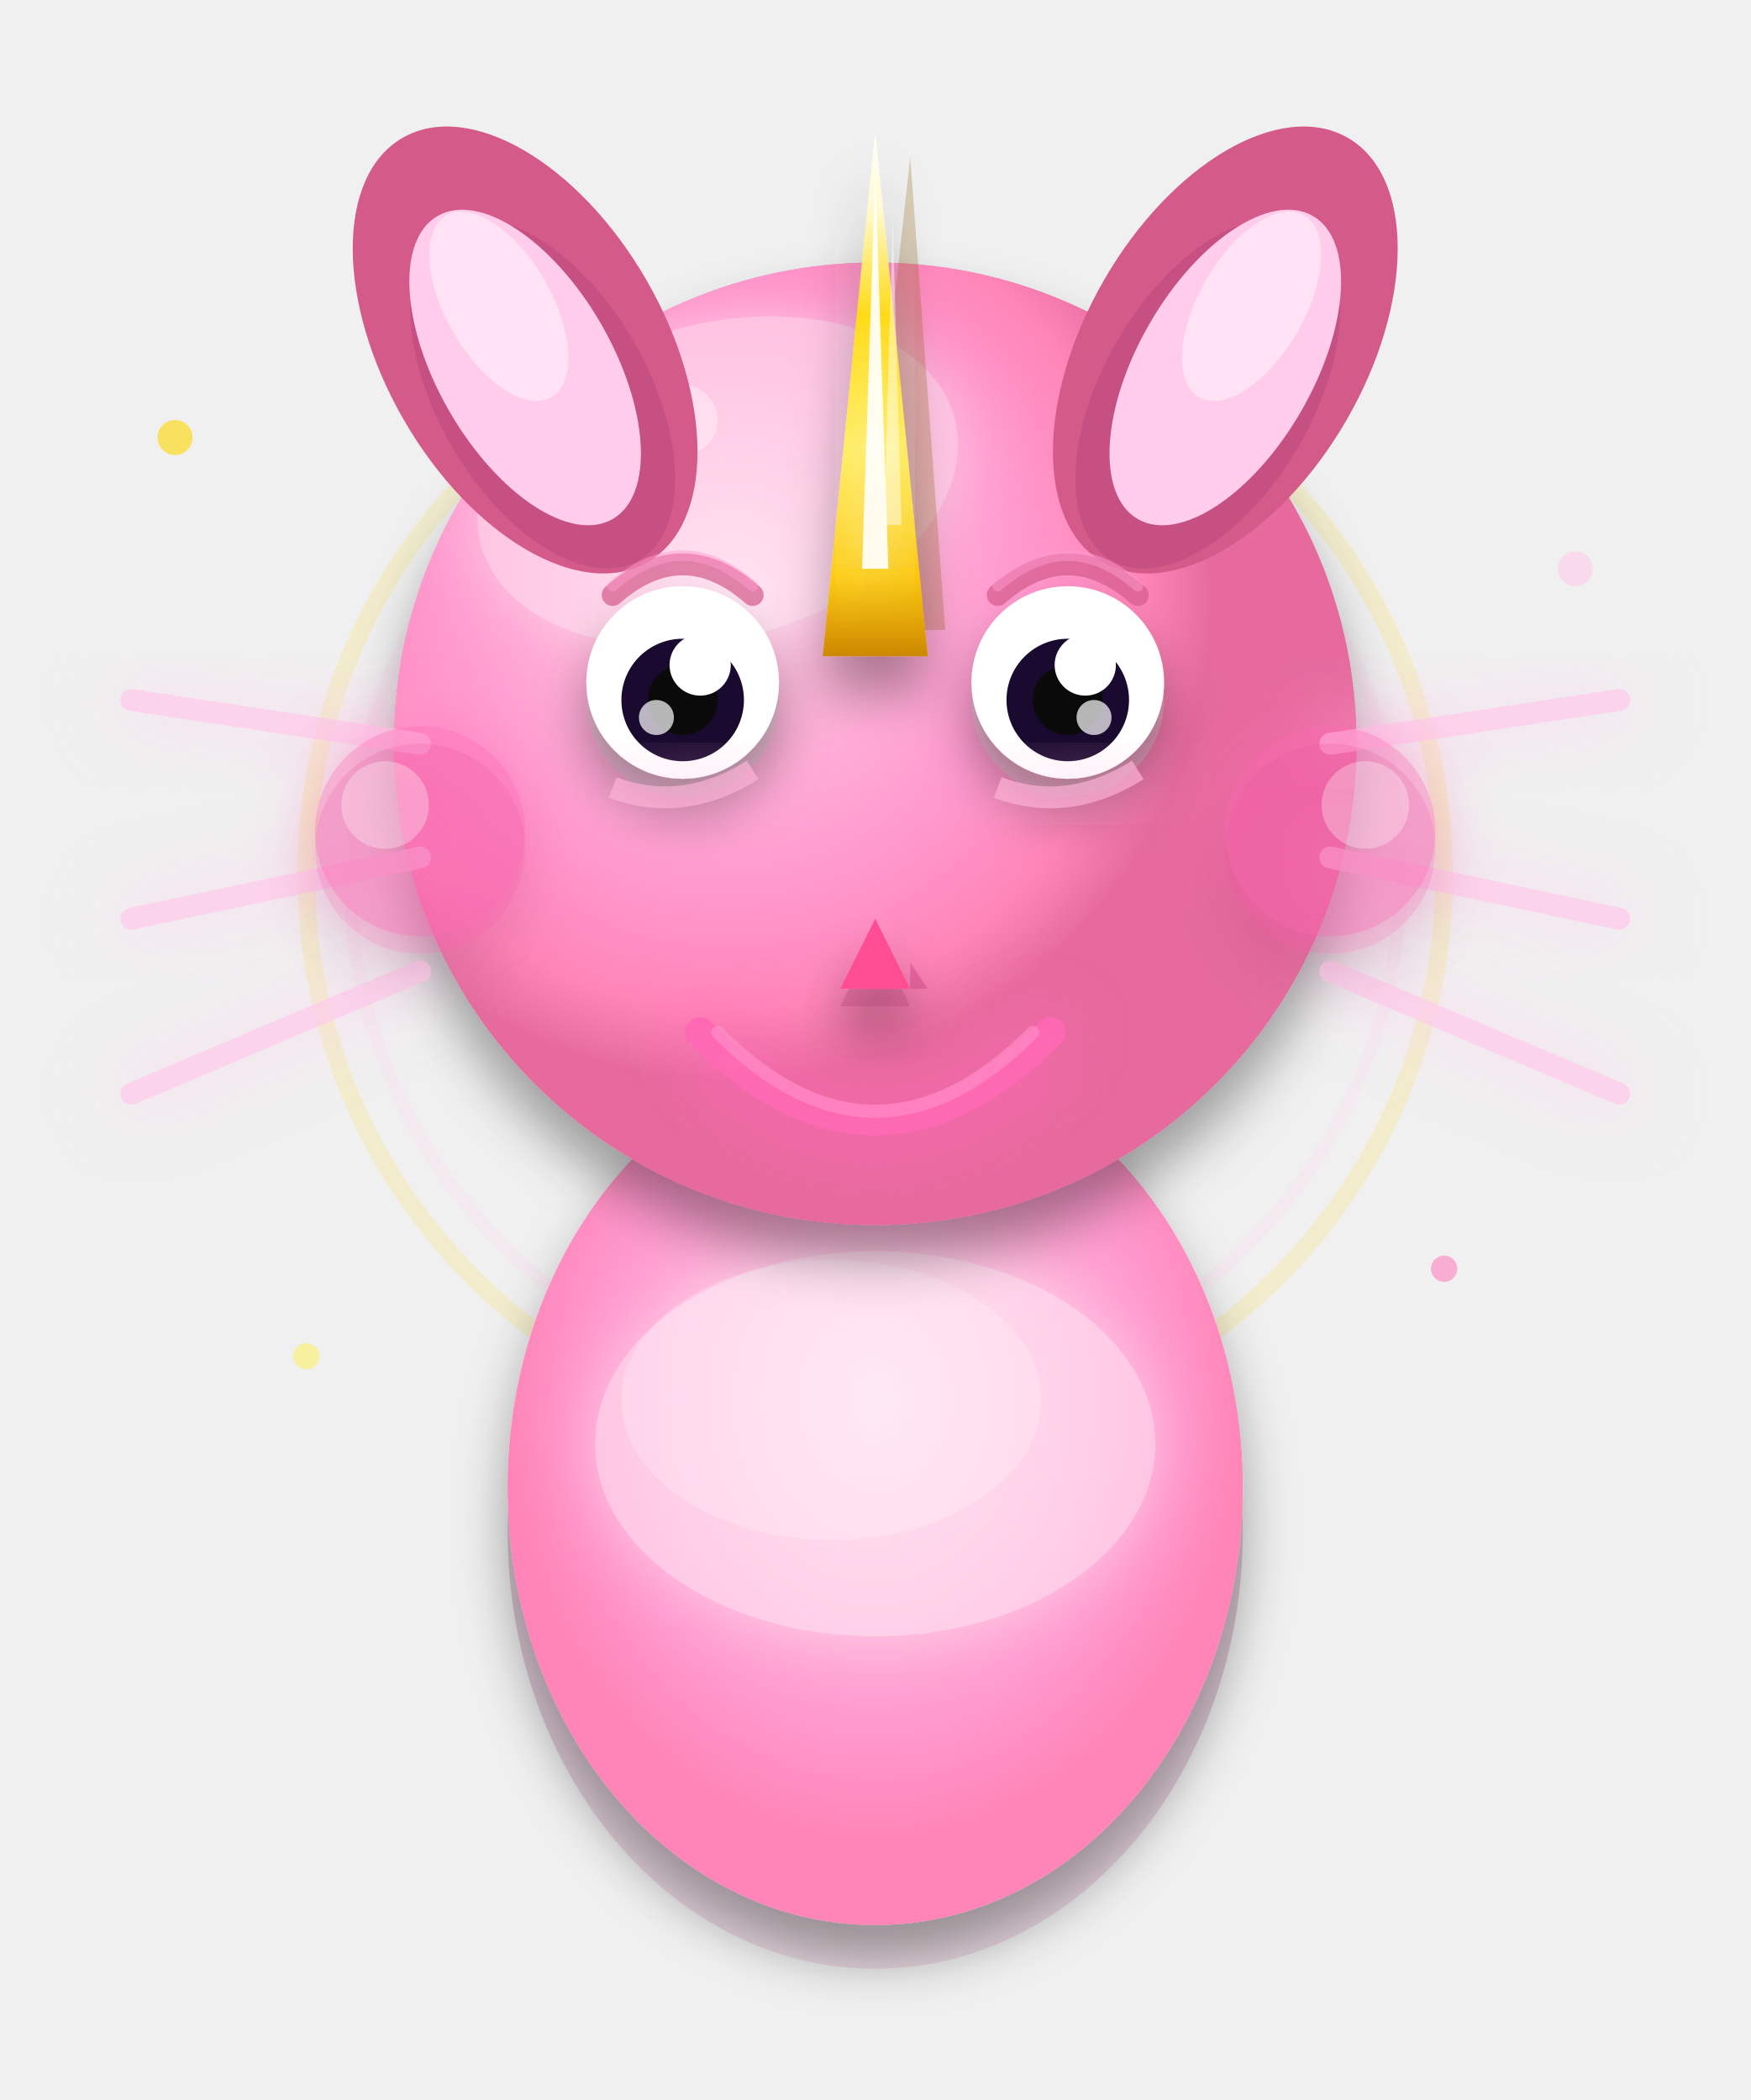
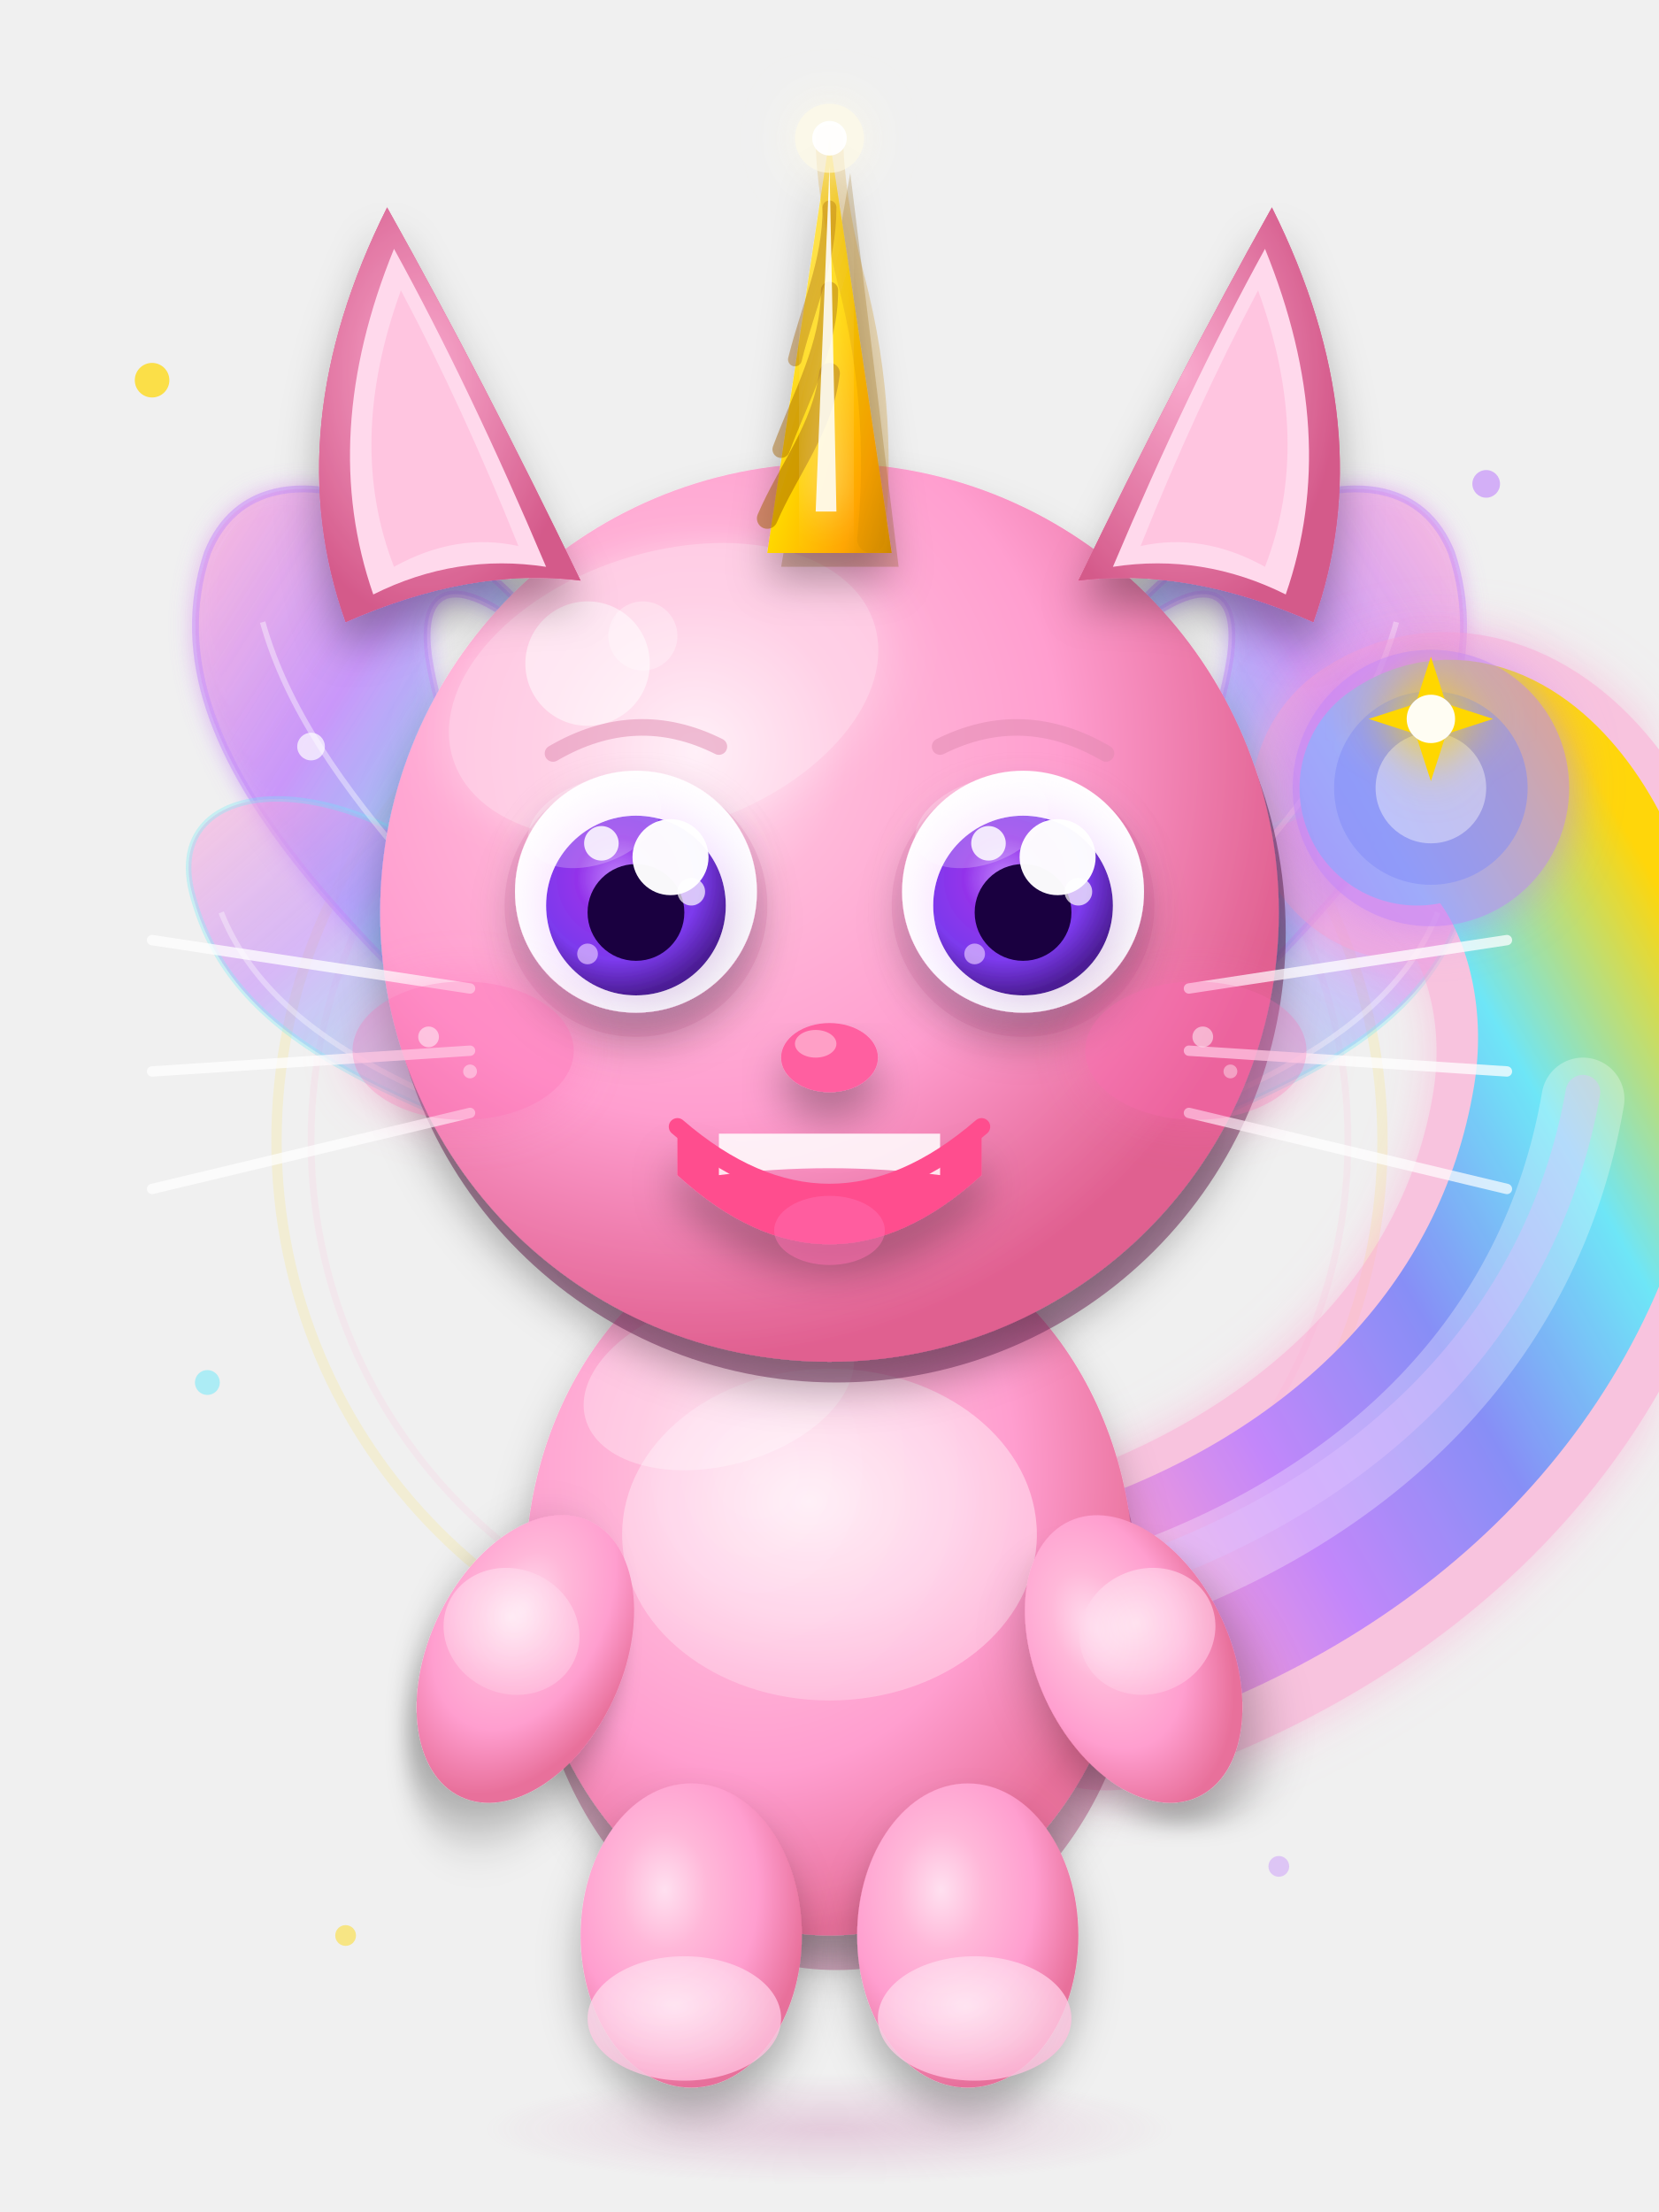
- <svg xmlns="http://www.w3.org/2000/svg" viewBox="0 0 200 240">
+ <svg xmlns="http://www.w3.org/2000/svg" viewBox="0 0 240 320">
  <defs>
-     <radialGradient id="headGradHappy3D" cx="35%" cy="35%">
-       <stop offset="0%" style="stop-color:#ffd1ea;stop-opacity:1" />
-       <stop offset="30%" style="stop-color:#ffb3d9;stop-opacity:1" />
-       <stop offset="60%" style="stop-color:#ff99ce;stop-opacity:1" />
-       <stop offset="85%" style="stop-color:#ff85b8;stop-opacity:1" />
-       <stop offset="100%" style="stop-color:#e66a9d;stop-opacity:1" />
-     </radialGradient>
-     <radialGradient id="bodyGradHappy3D" cx="50%" cy="40%">
-       <stop offset="0%" style="stop-color:#ffcceb;stop-opacity:1" />
-       <stop offset="40%" style="stop-color:#ffb3d9;stop-opacity:1" />
-       <stop offset="75%" style="stop-color:#ff99ce;stop-opacity:1" />
-       <stop offset="100%" style="stop-color:#ff85b8;stop-opacity:1" />
-     </radialGradient>
-     <linearGradient id="hornGradHappy3D" x1="0%" y1="0%" x2="0%" y2="100%">
-       <stop offset="0%" style="stop-color:#ffffff;stop-opacity:0.95" />
-       <stop offset="15%" style="stop-color:#fffacd;stop-opacity:1" />
-       <stop offset="35%" style="stop-color:#ffd700;stop-opacity:1" />
-       <stop offset="60%" style="stop-color:#ffed4e;stop-opacity:0.95" />
-       <stop offset="85%" style="stop-color:#ffcc00;stop-opacity:0.9" />
-       <stop offset="100%" style="stop-color:#cc8800;stop-opacity:1" />
-     </linearGradient>
-     <radialGradient id="headShadeHappy3D" cx="50%" cy="60%">
-       <stop offset="0%" style="stop-color:#0a0a0a;stop-opacity:0" />
-       <stop offset="70%" style="stop-color:#8b4a7d;stop-opacity:0.15" />
-       <stop offset="100%" style="stop-color:#5a2e60;stop-opacity:0.3" />
-     </radialGradient>
-     <radialGradient id="bodyShadeHappy3D" cx="50%" cy="70%">
-       <stop offset="0%" style="stop-color:#0a0a0a;stop-opacity:0" />
-       <stop offset="60%" style="stop-color:#c65a8e;stop-opacity:0.15" />
-       <stop offset="100%" style="stop-color:#8b3a6e;stop-opacity:0.25" />
-     </radialGradient>
-     <filter id="dropShadowHappy3D" x="-50%" y="-50%" width="250%" height="250%">
+     <radialGradient id="bodyGrad" cx="38%" cy="35%" r="65%">
+       <stop offset="0%" stop-color="#FFE0F0" />
+       <stop offset="30%" stop-color="#FFB8D9" />
+       <stop offset="65%" stop-color="#FF9ECF" />
+       <stop offset="100%" stop-color="#E8709B" />
+     </radialGradient>
+     <radialGradient id="headGrad" cx="35%" cy="32%" r="68%">
+       <stop offset="0%" stop-color="#FFE8F4" />
+       <stop offset="25%" stop-color="#FFB8D9" />
+       <stop offset="60%" stop-color="#FF9ECF" />
+       <stop offset="100%" stop-color="#E06090" />
+     </radialGradient>
+     <radialGradient id="bellyGrad" cx="45%" cy="40%" r="60%">
+       <stop offset="0%" stop-color="#FFF4F9" />
+       <stop offset="60%" stop-color="#FFD9EC" />
+       <stop offset="100%" stop-color="#FFC0DE" />
+     </radialGradient>
+     <radialGradient id="earOuterGrad" cx="40%" cy="40%" r="60%">
+       <stop offset="0%" stop-color="#FFB8D9" />
+       <stop offset="100%" stop-color="#D45A8A" />
+     </radialGradient>
+     <linearGradient id="hornGrad" x1="0%" y1="0%" x2="100%" y2="100%">
+       <stop offset="0%" stop-color="#FFFBE6" />
+       <stop offset="20%" stop-color="#FFE566" />
+       <stop offset="50%" stop-color="#FFD700" />
+       <stop offset="80%" stop-color="#FFA500" />
+       <stop offset="100%" stop-color="#CC8800" />
+     </linearGradient>
+     <linearGradient id="hornStripe" x1="0%" y1="0%" x2="100%" y2="0%">
+       <stop offset="0%" stop-color="#CC8800" stop-opacity="0.5" />
+       <stop offset="50%" stop-color="#CC8800" stop-opacity="0" />
+       <stop offset="100%" stop-color="#CC8800" stop-opacity="0.3" />
+     </linearGradient>
+     <radialGradient id="irisGradL" cx="40%" cy="35%" r="65%">
+       <stop offset="0%" stop-color="#C084FC" />
+       <stop offset="35%" stop-color="#9333EA" />
+       <stop offset="70%" stop-color="#7C3AED" />
+       <stop offset="100%" stop-color="#4C1D95" />
+     </radialGradient>
+     <radialGradient id="irisGradR" cx="40%" cy="35%" r="65%">
+       <stop offset="0%" stop-color="#C084FC" />
+       <stop offset="35%" stop-color="#9333EA" />
+       <stop offset="70%" stop-color="#7C3AED" />
+       <stop offset="100%" stop-color="#4C1D95" />
+     </radialGradient>
+     <linearGradient id="wingLGrad" x1="0%" y1="0%" x2="100%" y2="100%">
+       <stop offset="0%" stop-color="#FFB8D9" stop-opacity="0.85" />
+       <stop offset="30%" stop-color="#C084FC" stop-opacity="0.7" />
+       <stop offset="60%" stop-color="#67E8F9" stop-opacity="0.6" />
+       <stop offset="100%" stop-color="#A5F3FC" stop-opacity="0.4" />
+     </linearGradient>
+     <linearGradient id="wingRGrad" x1="100%" y1="0%" x2="0%" y2="100%">
+       <stop offset="0%" stop-color="#FFB8D9" stop-opacity="0.85" />
+       <stop offset="30%" stop-color="#C084FC" stop-opacity="0.7" />
+       <stop offset="60%" stop-color="#67E8F9" stop-opacity="0.6" />
+       <stop offset="100%" stop-color="#A5F3FC" stop-opacity="0.4" />
+     </linearGradient>
+     <linearGradient id="tailGrad" x1="0%" y1="100%" x2="100%" y2="0%">
+       <stop offset="0%" stop-color="#FF9ECF" />
+       <stop offset="25%" stop-color="#C084FC" />
+       <stop offset="50%" stop-color="#818CF8" />
+       <stop offset="75%" stop-color="#67E8F9" />
+       <stop offset="100%" stop-color="#FFD700" />
+     </linearGradient>
+     <radialGradient id="headShade" cx="50%" cy="65%" r="55%">
+       <stop offset="0%" stop-color="#00000000" />
+       <stop offset="70%" stop-color="#8B3A7090" />
+       <stop offset="100%" stop-color="#5A1E4880" />
+     </radialGradient>
+     <radialGradient id="bodyShade" cx="50%" cy="70%" r="50%">
+       <stop offset="0%" stop-color="#00000000" />
+       <stop offset="65%" stop-color="#C03A8060" />
+       <stop offset="100%" stop-color="#8B1A5060" />
+     </radialGradient>
+     <radialGradient id="groundShadow" cx="50%" cy="50%" r="50%">
+       <stop offset="0%" stop-color="#C060A040" />
+       <stop offset="100%" stop-color="#C060A000" />
+     </radialGradient>
+     <filter id="softShadow" x="-40%" y="-40%" width="200%" height="200%">
      <feGaussianBlur in="SourceAlpha" stdDeviation="3" />
      <feOffset dx="0" dy="4" result="offsetblur" />
      <feComponentTransfer>
-         <feFuncA type="linear" slope="0.35" />
+         <feFuncA type="linear" slope="0.3" />
      </feComponentTransfer>
      <feMerge>
        <feMergeNode />
        <feMergeNode in="SourceGraphic" />
      </feMerge>
    </filter>
-     <filter id="glowHappy3D" x="-100%" y="-100%" width="300%" height="300%">
-       <feGaussianBlur stdDeviation="4" result="coloredBlur" />
+     <filter id="glow" x="-80%" y="-80%" width="260%" height="260%">
+       <feGaussianBlur stdDeviation="3.5" result="coloredBlur" />
      <feMerge>
        <feMergeNode in="coloredBlur" />
        <feMergeNode in="SourceGraphic" />
      </feMerge>
    </filter>
+     <filter id="eyeGlow" x="-100%" y="-100%" width="300%" height="300%">
+       <feGaussianBlur stdDeviation="4" result="blur" />
+       <feColorMatrix in="blur" type="matrix" values="0.6 0 0.8 0 0.1  0 0 0.8 0 0  0 0 1.2 0 0.1  0 0 0 1 0" result="purpleBlur" />
+       <feMerge>
+         <feMergeNode in="purpleBlur" />
+         <feMergeNode in="SourceGraphic" />
+       </feMerge>
+     </filter>
+     <filter id="wingShimmer" x="-20%" y="-20%" width="140%" height="140%">
+       <feGaussianBlur stdDeviation="1.5" result="blur" />
+       <feMerge>
+         <feMergeNode in="blur" />
+         <feMergeNode in="SourceGraphic" />
+       </feMerge>
+     </filter>
    <style>
-       .shine {
-         transition: transform 0.4s ease-out;
-       }
-       svg:hover .shine {
-         transform: translate(3px, -3px);
-       }
      .character-body {
        animation: float3D 5s ease-in-out infinite;
-         transform-origin: 100px 220px;
+         transform-origin: 120px 290px;
      }
      @keyframes float3D {
-         0%, 100% { transform: translateY(0) rotateX(0deg) scale(1); }
-         25% { transform: translateY(-5px) rotateX(3deg) scale(1.02); }
-         50% { transform: translateY(-10px) rotateX(0deg) scale(1.03); }
-         75% { transform: translateY(-5px) rotateX(-3deg) scale(1.02); }
-       }
-       @keyframes twinkle3D {
-         0%, 100% { opacity: 0.2; filter: brightness(0.8); }
-         50% { opacity: 0.85; filter: brightness(1.2); }
+         0%, 100% { transform: translateY(0px) scale(1); }
+         25%       { transform: translateY(-6px) scale(1.015); }
+         50%       { transform: translateY(-11px) scale(1.025); }
+         75%       { transform: translateY(-6px) scale(1.015); }
+       }
+       @keyframes blink {
+         0%, 90%, 100% { transform: scaleY(1); }
+         94%            { transform: scaleY(0.08); }
+       }
+       .eye-blink {
+         animation: blink 4.5s ease-in-out infinite;
+         transform-box: fill-box;
+         transform-origin: center center;
+       }
+       .eye-blink-r {
+         animation: blink 4.5s ease-in-out infinite;
+         animation-delay: 0.05s;
+         transform-box: fill-box;
+         transform-origin: center center;
+       }
+       @keyframes twinkle {
+         0%, 100% { opacity: 0.2; }
+         50%       { opacity: 1; }
      }
      @keyframes magicPulse {
-         0%, 100% { opacity: 0.25; }
-         50% { opacity: 0.6; }
-       }
-       .magic-twinkle { animation: twinkle3D 2.5s ease-in-out infinite; }
-       .magic-pulse { animation: magicPulse 2.8s ease-in-out infinite; }
+         0%, 100% { opacity: 0.2; }
+         50%       { opacity: 0.55; }
+       }
+       .magic-twinkle { animation: twinkle 2.5s ease-in-out infinite; }
+       .magic-pulse   { animation: magicPulse 3s ease-in-out infinite; }
+       @keyframes wingFlutter {
+         0%, 100% { transform: scaleX(1) skewY(0deg); }
+         40%       { transform: scaleX(1.06) skewY(1.5deg); }
+         60%       { transform: scaleX(0.96) skewY(-1deg); }
+       }
+       .wing-l { animation: wingFlutter 3.2s ease-in-out infinite; transform-origin: 95px 175px; transform-box: fill-box; }
+       .wing-r { animation: wingFlutter 3.2s ease-in-out infinite 0.2s; transform-origin: 145px 175px; transform-box: fill-box; }
+       @keyframes tailWag {
+         0%, 100% { transform: rotate(0deg); }
+         30%       { transform: rotate(8deg); }
+         70%       { transform: rotate(-5deg); }
+       }
+       .tail-group { animation: tailWag 3.8s ease-in-out infinite; transform-origin: 165px 220px; transform-box: fill-box; }
+       @media (prefers-reduced-motion: reduce) {
+         .character-body, .eye-blink, .eye-blink-r, .magic-twinkle, .magic-pulse, .wing-l, .wing-r, .tail-group {
+           animation: none;
+         }
+       }
    </style>
  </defs>
  <g class="character-body">
-     <circle cx="100" cy="100" r="65" fill="none" stroke="#ffd700" stroke-width="2" opacity="0.15" class="magic-pulse" />
-     <circle cx="100" cy="100" r="60" fill="none" stroke="#ffcceb" stroke-width="1.5" opacity="0.2" class="magic-pulse" style="animation-delay: 0.3s;" />
-     <circle cx="20" cy="50" r="2" fill="#ffd700" class="magic-twinkle" opacity="0.6" />
-     <circle cx="180" cy="65" r="2" fill="#ffcceb" class="magic-twinkle" opacity="0.6" style="animation-delay: 0.4s;" />
-     <circle cx="35" cy="155" r="1.5" fill="#ffed4e" class="magic-twinkle" opacity="0.5" style="animation-delay: 0.8s;" />
-     <circle cx="165" cy="145" r="1.5" fill="#ff69b4" class="magic-twinkle" opacity="0.5" style="animation-delay: 1.2s;" />
-     <ellipse cx="100" cy="175" rx="42" ry="50" fill="url(#bodyShadeHappy3D)" />
-     <ellipse cx="100" cy="170" rx="42" ry="50" fill="url(#bodyGradHappy3D)" filter="url(#dropShadowHappy3D)" />
-     <ellipse cx="100" cy="165" rx="32" ry="22" fill="#ffffff" opacity="0.45" filter="url(#glowHappy3D)" />
-     <ellipse cx="95" cy="160" rx="24" ry="16" fill="#ffffff" opacity="0.2" />
-     <circle cx="100" cy="85" r="55" fill="url(#headShadeHappy3D)" />
-     <circle cx="100" cy="85" r="55" fill="url(#headGradHappy3D)" filter="url(#dropShadowHappy3D)" />
-     <ellipse class="shine" cx="82" cy="55" rx="28" ry="18" fill="#ffffff" opacity="0.4" transform="rotate(-15 82 55)" filter="url(#glowHappy3D)" />
-     <circle class="shine" cx="72" cy="50" r="7" fill="#ffffff" opacity="0.55" />
-     <circle cx="78" cy="48" r="4" fill="#ffffff" opacity="0.35" />
-     <ellipse cx="60" cy="40" rx="16" ry="28" fill="#d45a8a" transform="rotate(-30 60 40)" />
-     <ellipse cx="62" cy="45" rx="12" ry="22" fill="#a63a6a" opacity="0.3" transform="rotate(-30 62 45)" />
-     <ellipse cx="60" cy="42" rx="10" ry="20" fill="#ffcceb" transform="rotate(-30 60 42)" />
-     <ellipse cx="57" cy="35" rx="6" ry="12" fill="#ffffff" opacity="0.45" transform="rotate(-30 57 35)" />
-     <ellipse cx="140" cy="40" rx="16" ry="28" fill="#d45a8a" transform="rotate(30 140 40)" />
-     <ellipse cx="138" cy="45" rx="12" ry="22" fill="#a63a6a" opacity="0.3" transform="rotate(30 138 45)" />
-     <ellipse cx="140" cy="42" rx="10" ry="20" fill="#ffcceb" transform="rotate(30 140 42)" />
-     <ellipse cx="143" cy="35" rx="6" ry="12" fill="#ffffff" opacity="0.45" transform="rotate(30 143 35)" />
-     <polygon points="104,18 98,72 108,72" fill="#8b5a00" opacity="0.25" />
-     <polygon points="100,15 94,75 106,75" fill="url(#hornGradHappy3D)" filter="url(#dropShadowHappy3D)" />
-     <polygon class="shine" points="100,20 98.5,65 101.5,65" fill="#ffffff" opacity="0.92" filter="url(#glowHappy3D)" />
-     <polygon points="102,25 101,60 103,60" fill="#ffffff" opacity="0.45" />
-     <circle cx="78" cy="80" r="11" fill="#d0d0d0" opacity="0.4" />
-     <circle cx="78" cy="78" r="11" fill="#ffffff" filter="url(#dropShadowHappy3D)" />
-     <circle cx="78" cy="80" r="7" fill="#1a0a2f" />
-     <circle cx="78" cy="80" r="4" fill="#0a0a0a" />
-     <circle class="shine" cx="80" cy="76" r="3.5" fill="#ffffff" />
-     <circle cx="75" cy="82" r="2" fill="#ffffff" opacity="0.7" />
-     <path d="M 70 90 Q 78 93 86 88" stroke="#ffb3d9" stroke-width="2.5" fill="none" opacity="0.7" filter="url(#glowHappy3D)" />
-     <circle cx="122" cy="80" r="11" fill="#d0d0d0" opacity="0.4" />
-     <circle cx="122" cy="78" r="11" fill="#ffffff" filter="url(#dropShadowHappy3D)" />
-     <circle cx="122" cy="80" r="7" fill="#1a0a2f" />
-     <circle cx="122" cy="80" r="4" fill="#0a0a0a" />
-     <circle class="shine" cx="124" cy="76" r="3.5" fill="#ffffff" />
-     <circle cx="125" cy="82" r="2" fill="#ffffff" opacity="0.7" />
-     <path d="M 114 90 Q 122 93 130 88" stroke="#ffb3d9" stroke-width="2.5" fill="none" opacity="0.7" filter="url(#glowHappy3D)" />
-     <polygon points="100,107 96,115 104,115" fill="#b03a70" opacity="0.3" filter="url(#dropShadowHappy3D)" />
-     <polygon points="100,105 96,113 104,113" fill="#ff4d94" filter="url(#dropShadowHappy3D)" />
-     <polygon points="104,113 104,110 106,113" fill="#c63a80" opacity="0.4" />
-     <g filter="url(#glowHappy3D)">
-       <path d="M 80 118 Q 100 138 120 118" stroke="#ff69b4" stroke-width="3.5" fill="none" stroke-linecap="round" opacity="0.95" />
-     </g>
-     <path d="M 80 118 Q 100 135 120 118 L 120 128 Q 100 142 80 128 Z" fill="#ff69b4" opacity="0.15" filter="url(#glowHappy3D)" />
-     <path d="M 82 118 Q 100 136 118 118" stroke="#ff99ce" stroke-width="1.5" fill="none" stroke-linecap="round" opacity="0.5" />
-     <line x1="48" y1="85" x2="15" y2="80" stroke="#ffcceb" stroke-width="2.5" stroke-linecap="round" opacity="0.8" filter="url(#glowHappy3D)" />
-     <line x1="48" y1="98" x2="15" y2="105" stroke="#ffcceb" stroke-width="2.5" stroke-linecap="round" opacity="0.8" filter="url(#glowHappy3D)" />
-     <line x1="48" y1="111" x2="15" y2="125" stroke="#ffcceb" stroke-width="2.5" stroke-linecap="round" opacity="0.8" filter="url(#glowHappy3D)" />
-     <line x1="152" y1="85" x2="185" y2="80" stroke="#ffcceb" stroke-width="2.5" stroke-linecap="round" opacity="0.8" filter="url(#glowHappy3D)" />
-     <line x1="152" y1="98" x2="185" y2="105" stroke="#ffcceb" stroke-width="2.5" stroke-linecap="round" opacity="0.8" filter="url(#glowHappy3D)" />
-     <line x1="152" y1="111" x2="185" y2="125" stroke="#ffcceb" stroke-width="2.5" stroke-linecap="round" opacity="0.8" filter="url(#glowHappy3D)" />
-     <circle cx="48" cy="97" r="12" fill="#c63a80" opacity="0.2" filter="url(#dropShadowHappy3D)" />
-     <circle cx="48" cy="95" r="12" fill="#ff69b4" opacity="0.45" filter="url(#glowHappy3D)" />
-     <circle cx="44" cy="92" r="5" fill="#ffffff" opacity="0.3" />
-     <circle cx="152" cy="97" r="12" fill="#c63a80" opacity="0.2" filter="url(#dropShadowHappy3D)" />
-     <circle cx="152" cy="95" r="12" fill="#ff69b4" opacity="0.45" filter="url(#glowHappy3D)" />
-     <circle cx="156" cy="92" r="5" fill="#ffffff" opacity="0.3" />
-     <path d="M 70 68 Q 78 61 86 68" stroke="#d45a8a" stroke-width="2.5" fill="none" stroke-linecap="round" opacity="0.7" />
-     <path d="M 114 68 Q 122 61 130 68" stroke="#d45a8a" stroke-width="2.5" fill="none" stroke-linecap="round" opacity="0.7" />
-     <path d="M 70 67 Q 78 60 86 67" stroke="#ff99ce" stroke-width="1.2" fill="none" stroke-linecap="round" opacity="0.5" />
-     <path d="M 114 67 Q 122 60 130 67" stroke="#ff99ce" stroke-width="1.2" fill="none" stroke-linecap="round" opacity="0.5" />
+     <circle cx="22" cy="55" r="2.5" fill="#FFD700" class="magic-twinkle" opacity="0.7" />
+     <circle cx="215" cy="70" r="2" fill="#C084FC" class="magic-twinkle" opacity="0.6" style="animation-delay:0.6s" />
+     <circle cx="30" cy="200" r="1.8" fill="#67E8F9" class="magic-twinkle" opacity="0.5" style="animation-delay:1.1s" />
+     <circle cx="208" cy="185" r="2" fill="#FFB8D9" class="magic-twinkle" opacity="0.5" style="animation-delay:0.9s" />
+     <circle cx="50" cy="280" r="1.5" fill="#FFD700" class="magic-twinkle" opacity="0.45" style="animation-delay:1.7s" />
+     <circle cx="185" cy="270" r="1.5" fill="#C084FC" class="magic-twinkle" opacity="0.4" style="animation-delay:0.3s" />
+     <circle cx="120" cy="165" r="80" fill="none" stroke="#FFD700" stroke-width="1.5" opacity="0.12" class="magic-pulse" />
+     <circle cx="120" cy="165" r="75" fill="none" stroke="#FFB8D9" stroke-width="1" opacity="0.15" class="magic-pulse" style="animation-delay:0.4s" />
+     <g class="wing-l">
+       <path d="M 95 175 C 55 140 20 110 30 80 C 38 60 70 75 85 100 C 72 85 60 80 62 95 C 65 115 80 135 95 155 Z" fill="url(#wingLGrad)" stroke="#C084FC" stroke-width="1" stroke-opacity="0.5" filter="url(#wingShimmer)" opacity="0.9" />
+       <path d="M 95 175 C 65 160 35 155 28 130 C 22 110 55 110 75 135 Z" fill="url(#wingLGrad)" stroke="#67E8F9" stroke-width="0.8" stroke-opacity="0.4" opacity="0.75" />
+       <path d="M 95 165 C 70 135 45 115 38 90" stroke="#FFFFFF" stroke-width="0.8" fill="none" stroke-opacity="0.4" />
+       <path d="M 92 170 C 65 160 40 152 32 132" stroke="#FFFFFF" stroke-width="0.8" fill="none" stroke-opacity="0.35" />
+       <circle cx="45" cy="108" r="2" fill="#FFFFFF" opacity="0.7" class="magic-twinkle" style="animation-delay:0.5s" />
+     </g>
+     <g class="wing-r">
+       <path d="M 145 175 C 185 140 220 110 210 80 C 202 60 170 75 155 100 C 168 85 180 80 178 95 C 175 115 160 135 145 155 Z" fill="url(#wingRGrad)" stroke="#C084FC" stroke-width="1" stroke-opacity="0.5" filter="url(#wingShimmer)" opacity="0.9" />
+       <path d="M 145 175 C 175 160 205 155 212 130 C 218 110 185 110 165 135 Z" fill="url(#wingRGrad)" stroke="#67E8F9" stroke-width="0.8" stroke-opacity="0.4" opacity="0.75" />
+       <path d="M 145 165 C 170 135 195 115 202 90" stroke="#FFFFFF" stroke-width="0.8" fill="none" stroke-opacity="0.4" />
+       <path d="M 148 170 C 175 160 200 152 208 132" stroke="#FFFFFF" stroke-width="0.8" fill="none" stroke-opacity="0.35" />
+       <circle cx="195" cy="108" r="2" fill="#FFFFFF" opacity="0.7" class="magic-twinkle" style="animation-delay:1.3s" />
+     </g>
+     <g class="tail-group">
+       <path d="M 160 236 C 196 224 224 198 230 162 C 235 132 216 108 204 116" stroke="#FF9ECF" stroke-width="46" fill="none" stroke-linecap="round" opacity="0.55" filter="url(#glow)" />
+       <path d="M 161 234 C 197 222 224 196 230 160 C 235 130 216 106 205 114" stroke="url(#tailGrad)" stroke-width="34" fill="none" stroke-linecap="round" opacity="0.95" />
+       <path d="M 163 230 C 198 218 223 194 229 159" stroke="#FFFFFF" stroke-width="12" fill="none" stroke-opacity="0.28" stroke-linecap="round" />
+       <path d="M 163 228 C 198 216 223 192 229 158" stroke="#E0C0FF" stroke-width="5" fill="none" stroke-opacity="0.4" stroke-linecap="round" />
+       <circle cx="207" cy="114" r="20" fill="#C084FC" opacity="0.6" filter="url(#glow)" />
+       <circle cx="207" cy="114" r="14" fill="#818CF8" opacity="0.5" />
+       <circle cx="207" cy="114" r="8" fill="#FFFFFF" opacity="0.4" />
+       <g transform="translate(207, 104)">
+         <path d="M 0 -9 L 2.2 -2.2 L 9 0 L 2.2 2.2 L 0 9 L -2.2 2.2 L -9 0 L -2.2 -2.2 Z" fill="#FFD700" class="magic-twinkle" style="animation-delay:0.7s" filter="url(#glow)" />
+         <circle cx="0" cy="0" r="3.5" fill="#FFFFFF" opacity="0.95" />
+       </g>
+     </g>
+     <ellipse cx="121" cy="233" rx="44" ry="52" fill="url(#bodyShade)" />
+     <ellipse cx="120" cy="228" rx="44" ry="52" fill="url(#bodyGrad)" filter="url(#softShadow)" />
+     <ellipse cx="120" cy="222" rx="30" ry="24" fill="url(#bellyGrad)" opacity="0.9" />
+     <ellipse cx="104" cy="200" rx="20" ry="12" fill="#FFFFFF" opacity="0.3" transform="rotate(-15 104 200)" />
+     <ellipse cx="76" cy="240" rx="14" ry="22" fill="url(#bodyGrad)" transform="rotate(25 76 240)" filter="url(#softShadow)" />
+     <ellipse cx="74" cy="236" rx="10" ry="9" fill="url(#bellyGrad)" transform="rotate(25 74 236)" opacity="0.7" />
+     <ellipse cx="164" cy="240" rx="14" ry="22" fill="url(#bodyGrad)" transform="rotate(-25 164 240)" filter="url(#softShadow)" />
+     <ellipse cx="166" cy="236" rx="10" ry="9" fill="url(#bellyGrad)" transform="rotate(-25 166 236)" opacity="0.7" />
+     <ellipse cx="100" cy="280" rx="16" ry="22" fill="url(#bodyGrad)" filter="url(#softShadow)" />
+     <ellipse cx="99" cy="292" rx="14" ry="9" fill="url(#bellyGrad)" opacity="0.8" />
+     <ellipse cx="140" cy="280" rx="16" ry="22" fill="url(#bodyGrad)" filter="url(#softShadow)" />
+     <ellipse cx="141" cy="292" rx="14" ry="9" fill="url(#bellyGrad)" opacity="0.8" />
+     <ellipse cx="120" cy="308" rx="50" ry="8" fill="url(#groundShadow)" />
+     <circle cx="121" cy="135" r="65" fill="url(#headShade)" />
+     <circle cx="120" cy="132" r="65" fill="url(#headGrad)" filter="url(#softShadow)" />
+     <ellipse cx="96" cy="100" rx="32" ry="20" fill="#FFFFFF" opacity="0.35" transform="rotate(-18 96 100)" filter="url(#glow)" />
+     <circle cx="85" cy="96" r="9" fill="#FFFFFF" opacity="0.5" />
+     <circle cx="93" cy="92" r="5" fill="#FFFFFF" opacity="0.3" />
+     <path d="M 50 90 Q 40 62 56 30 Q 70 55 84 84 Q 68 82 50 90 Z" fill="#D45A8A" filter="url(#softShadow)" />
+     <path d="M 50 90 Q 40 62 56 30 Q 70 55 84 84 Q 68 82 50 90 Z" fill="url(#earOuterGrad)" opacity="0.85" />
+     <path d="M 54 86 Q 46 63 57 36 Q 68 56 79 82 Q 66 80 54 86 Z" fill="#FFD9EC" />
+     <path d="M 57 82 Q 50 64 58 42 Q 67 59 75 79 Q 66 77 57 82 Z" fill="#FFB8D9" opacity="0.6" />
+     <path d="M 190 90 Q 200 62 184 30 Q 170 55 156 84 Q 172 82 190 90 Z" fill="#D45A8A" filter="url(#softShadow)" />
+     <path d="M 190 90 Q 200 62 184 30 Q 170 55 156 84 Q 172 82 190 90 Z" fill="url(#earOuterGrad)" opacity="0.85" />
+     <path d="M 186 86 Q 194 63 183 36 Q 172 56 161 82 Q 174 80 186 86 Z" fill="#FFD9EC" />
+     <path d="M 183 82 Q 190 64 182 42 Q 173 59 165 79 Q 174 77 183 82 Z" fill="#FFB8D9" opacity="0.6" />
+     <polygon points="123,25 113,82 130,82" fill="#8B5A00" opacity="0.25" />
+     <polygon points="120,20 111,80 129,80" fill="url(#hornGrad)" filter="url(#softShadow)" />
+     <path d="M 111 75 C 114 68 119 62 120 54" stroke="#A06000" stroke-width="3" fill="none" stroke-opacity="0.5" stroke-linecap="round" />
+     <path d="M 113 65 C 116 57 120 50 120 42" stroke="#A06000" stroke-width="2.5" fill="none" stroke-opacity="0.45" stroke-linecap="round" />
+     <path d="M 115 52 C 117 44 120 38 120 30" stroke="#A06000" stroke-width="2" fill="none" stroke-opacity="0.4" stroke-linecap="round" />
+     <path d="M 126 78 C 127 68 127 55 123 40 C 121 32 120 25 120 20" stroke="#CC8800" stroke-width="4" fill="none" stroke-opacity="0.25" stroke-linecap="round" />
+     <polygon points="120,24 118,74 121,74" fill="#FFFFFF" opacity="0.88" filter="url(#glow)" />
+     <circle cx="120" cy="20" r="5" fill="#FFFBE6" opacity="0.7" filter="url(#glow)" class="magic-twinkle" style="animation-delay:0.2s" />
+     <circle cx="120" cy="20" r="2.5" fill="#FFFFFF" opacity="0.95" />
+     <circle cx="92" cy="131" r="19" fill="#C03080" opacity="0.12" />
+     <circle cx="92" cy="129" r="17.5" fill="#FFFFFF" filter="url(#softShadow)" />
+     <g class="eye-blink">
+       <circle cx="92" cy="131" r="13" fill="url(#irisGradL)" filter="url(#eyeGlow)" />
+       <circle cx="92" cy="132" r="7" fill="#1A0040" />
+       <circle cx="97" cy="124" r="5.5" fill="#FFFFFF" opacity="0.97" />
+       <circle cx="87" cy="122" r="2.5" fill="#FFFFFF" opacity="0.85" />
+       <circle cx="100" cy="129" r="2" fill="#FFFFFF" opacity="0.7" />
+       <circle cx="85" cy="138" r="1.5" fill="#E0C0FF" opacity="0.7" />
+     </g>
+     <ellipse cx="86" cy="119" rx="10" ry="6" fill="#FFFFFF" opacity="0.22" transform="rotate(-20 86 119)" />
+     <circle cx="148" cy="131" r="19" fill="#C03080" opacity="0.12" />
+     <circle cx="148" cy="129" r="17.5" fill="#FFFFFF" filter="url(#softShadow)" />
+     <g class="eye-blink-r">
+       <circle cx="148" cy="131" r="13" fill="url(#irisGradR)" filter="url(#eyeGlow)" />
+       <circle cx="148" cy="132" r="7" fill="#1A0040" />
+       <circle cx="153" cy="124" r="5.5" fill="#FFFFFF" opacity="0.97" />
+       <circle cx="143" cy="122" r="2.5" fill="#FFFFFF" opacity="0.85" />
+       <circle cx="156" cy="129" r="2" fill="#FFFFFF" opacity="0.7" />
+       <circle cx="141" cy="138" r="1.5" fill="#E0C0FF" opacity="0.7" />
+     </g>
+     <ellipse cx="142" cy="119" rx="10" ry="6" fill="#FFFFFF" opacity="0.22" transform="rotate(-20 142 119)" />
+     <path d="M 80 109 Q 92 102 104 108" stroke="#E08AB0" stroke-width="2.4" fill="none" stroke-linecap="round" opacity="0.5" />
+     <path d="M 136 108 Q 148 102 160 109" stroke="#E08AB0" stroke-width="2.4" fill="none" stroke-linecap="round" opacity="0.5" />
+     <ellipse cx="120" cy="153" rx="7" ry="5" fill="#FF5FA0" filter="url(#softShadow)" />
+     <ellipse cx="118" cy="151" rx="3" ry="2" fill="#FFFFFF" opacity="0.4" />
+     <path d="M 98 163 Q 120 182 142 163 L 142 170 Q 120 190 98 170 Z" fill="#FF4D8E" filter="url(#softShadow)" />
+     <path d="M 104 164 Q 120 164 136 164 L 136 170 Q 120 168 104 170 Z" fill="#FFFFFF" opacity="0.85" />
+     <path d="M 98 163 Q 120 182 142 163" stroke="#FF4D8E" stroke-width="2.5" fill="none" stroke-linecap="round" />
+     <ellipse cx="120" cy="178" rx="8" ry="5" fill="#FF6EB0" opacity="0.5" />
+     <line x1="68" y1="143" x2="22" y2="136" stroke="#FFFFFF" stroke-width="1.5" stroke-linecap="round" opacity="0.75" />
+     <line x1="68" y1="152" x2="22" y2="155" stroke="#FFFFFF" stroke-width="1.5" stroke-linecap="round" opacity="0.75" />
+     <line x1="68" y1="161" x2="22" y2="172" stroke="#FFFFFF" stroke-width="1.5" stroke-linecap="round" opacity="0.7" />
+     <line x1="172" y1="143" x2="218" y2="136" stroke="#FFFFFF" stroke-width="1.5" stroke-linecap="round" opacity="0.75" />
+     <line x1="172" y1="152" x2="218" y2="155" stroke="#FFFFFF" stroke-width="1.5" stroke-linecap="round" opacity="0.75" />
+     <line x1="172" y1="161" x2="218" y2="172" stroke="#FFFFFF" stroke-width="1.5" stroke-linecap="round" opacity="0.7" />
+     <ellipse cx="67" cy="152" rx="16" ry="10" fill="#FF69B4" opacity="0.38" filter="url(#glow)" />
+     <ellipse cx="173" cy="152" rx="16" ry="10" fill="#FF69B4" opacity="0.38" filter="url(#glow)" />
+     <circle cx="62" cy="150" r="1.5" fill="#FFFFFF" opacity="0.5" />
+     <circle cx="68" cy="155" r="1" fill="#FFFFFF" opacity="0.4" />
+     <circle cx="174" cy="150" r="1.5" fill="#FFFFFF" opacity="0.5" />
+     <circle cx="178" cy="155" r="1" fill="#FFFFFF" opacity="0.4" />
  </g>
</svg>
